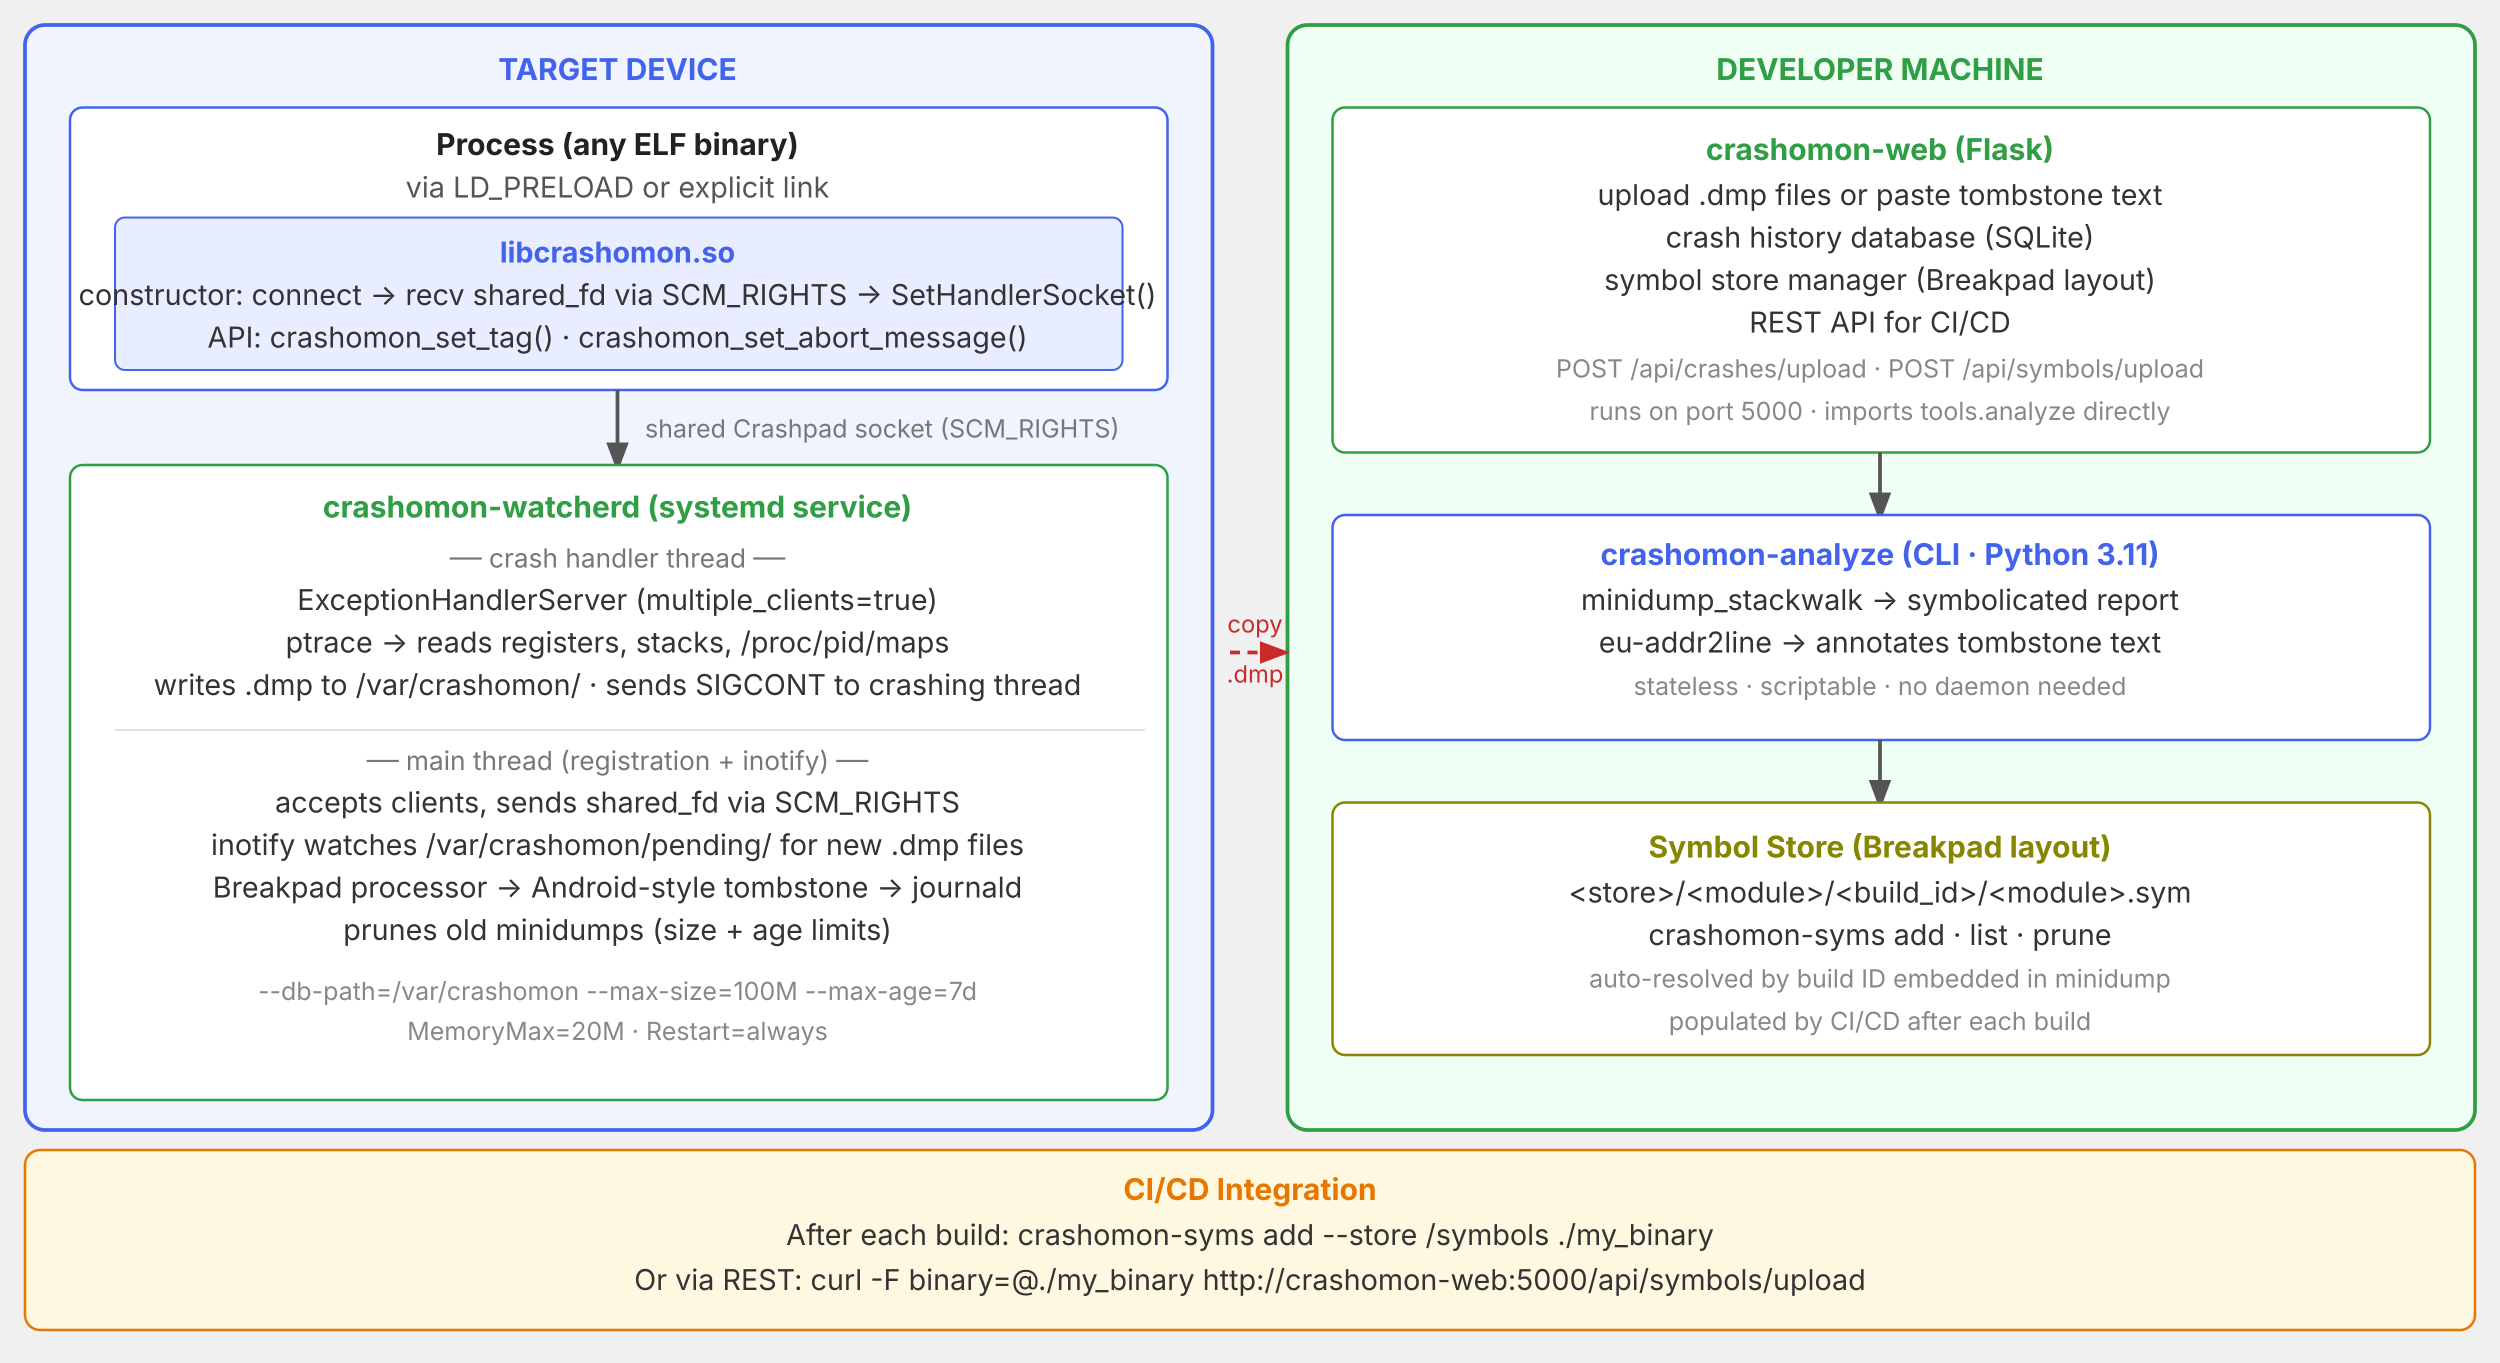
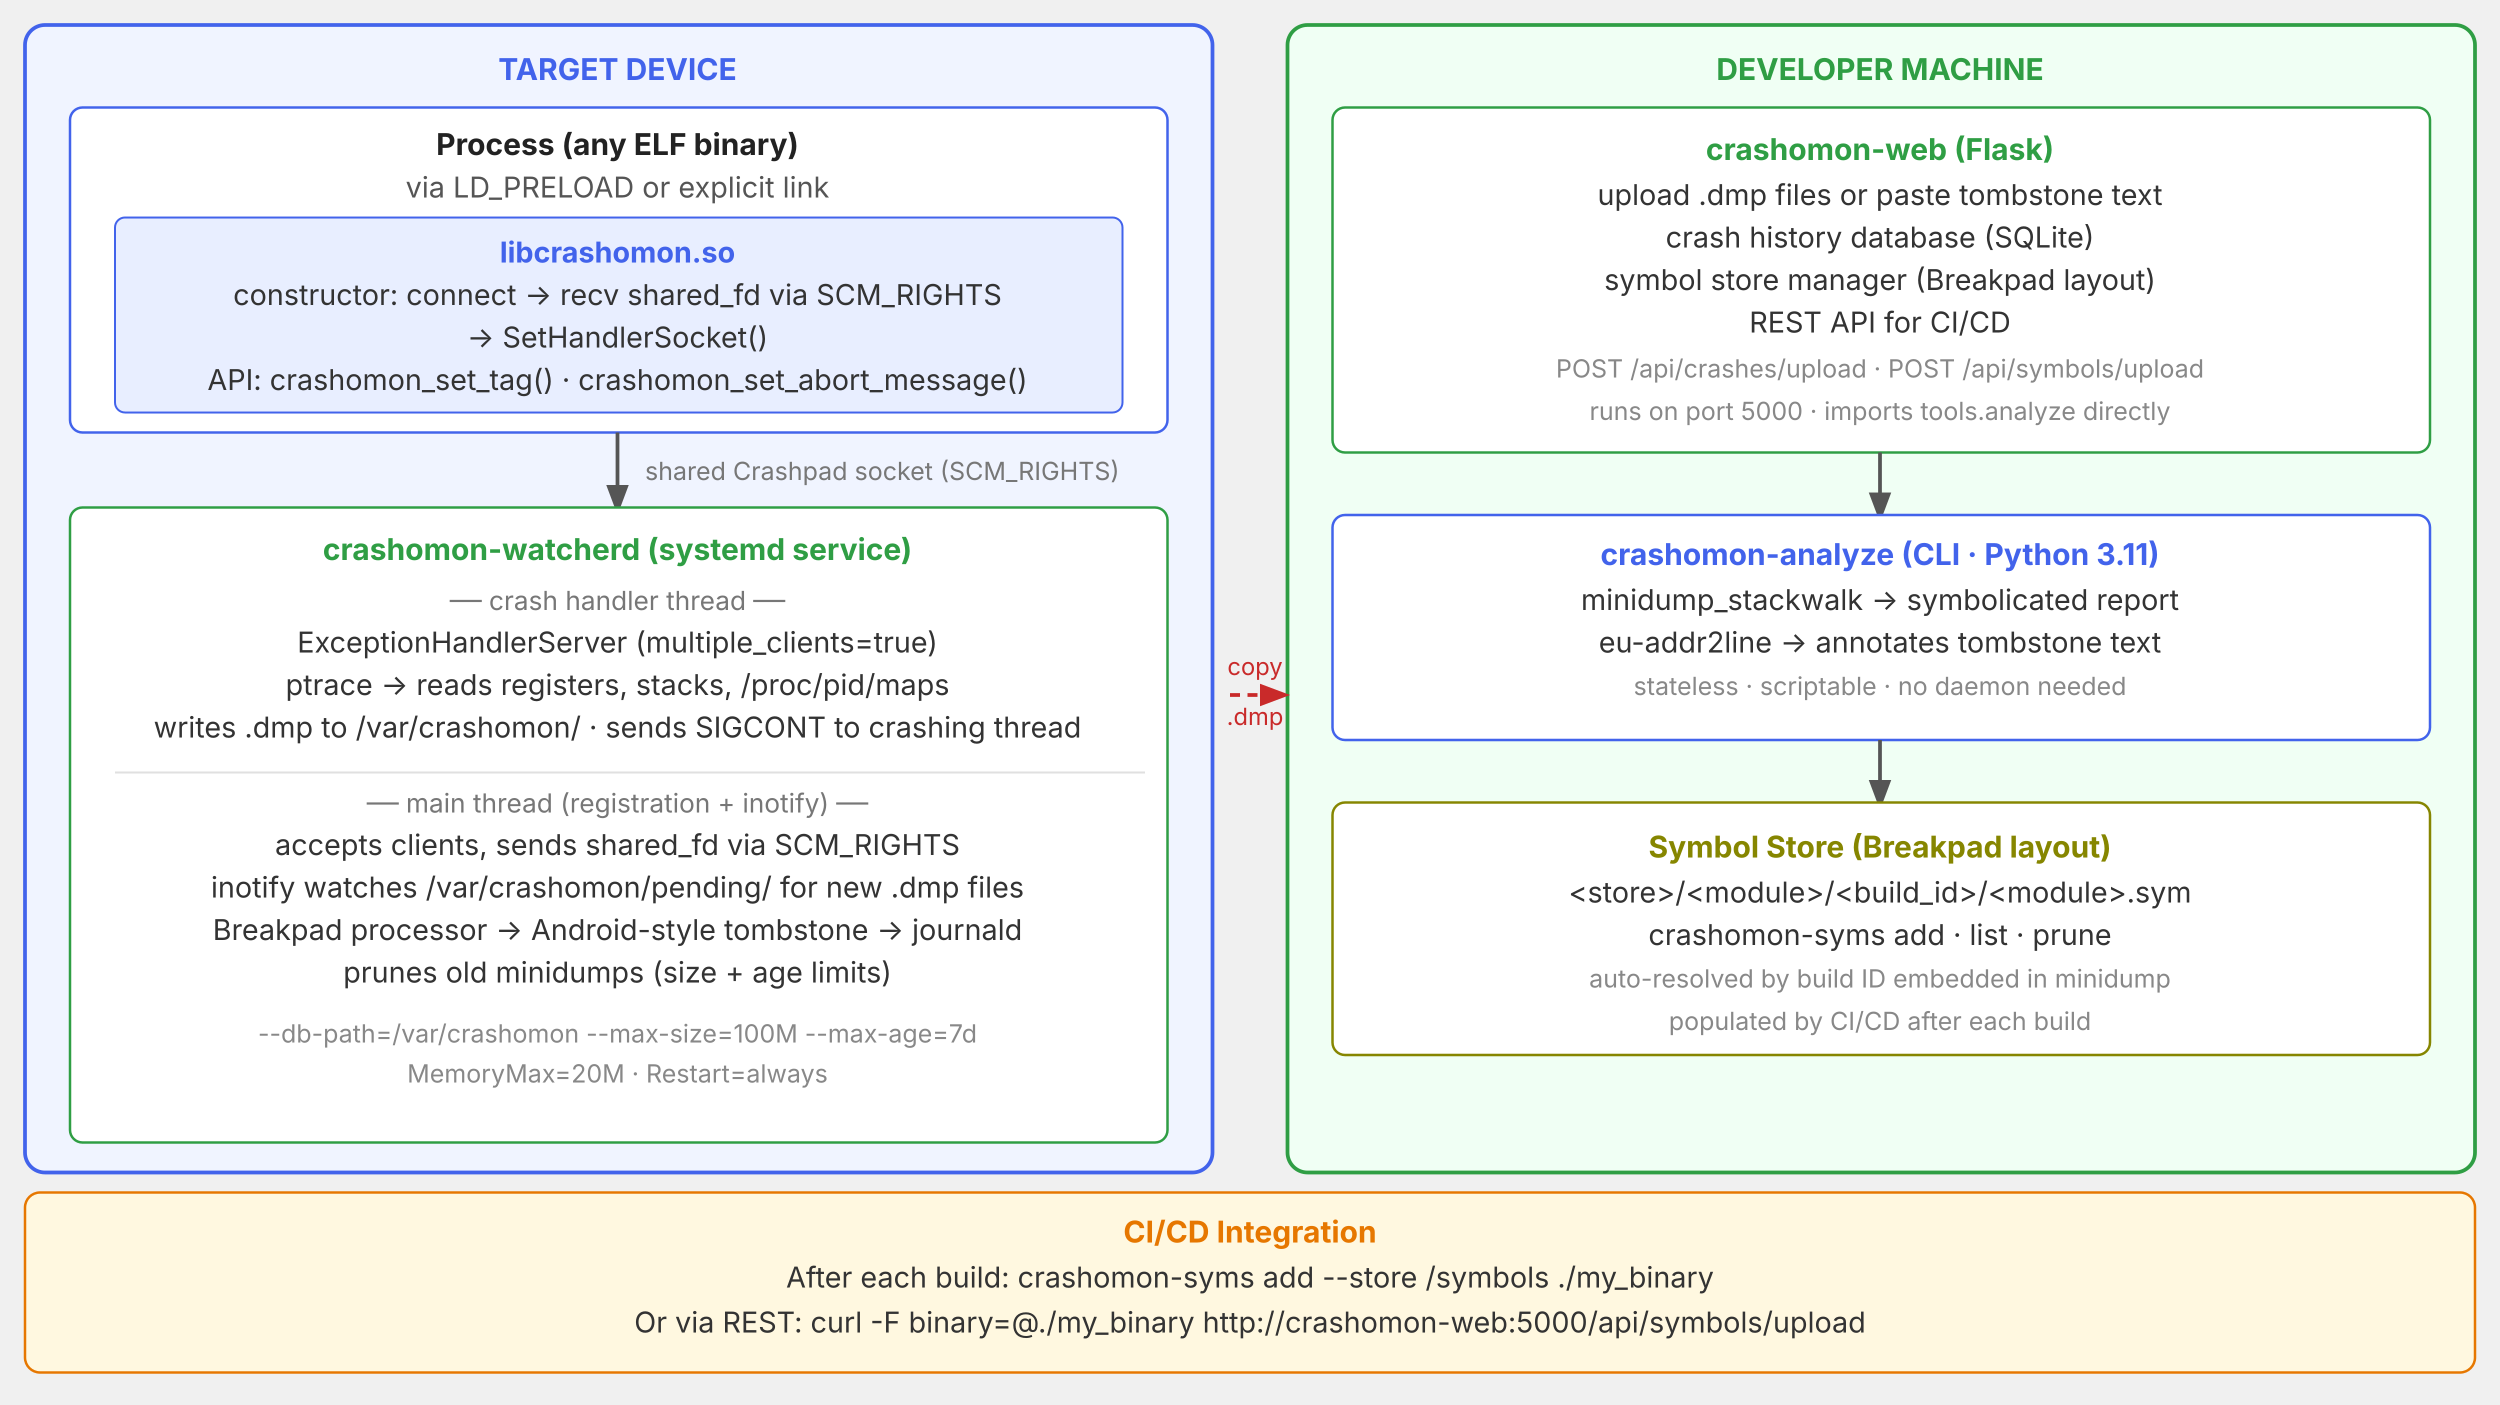
- <svg xmlns="http://www.w3.org/2000/svg" viewBox="0 0 1000 545" font-family="system-ui, -apple-system, Segoe UI, sans-serif" font-size="11.5">
+ <svg xmlns="http://www.w3.org/2000/svg" viewBox="0 0 1000 562" font-family="system-ui, -apple-system, Segoe UI, sans-serif" font-size="11.5">
  <defs>
    <marker id="arr" markerWidth="8" markerHeight="8" refX="6" refY="3" orient="auto">
      <path d="M0,0 L0,6 L8,3 z" fill="#555" />
    </marker>
    <marker id="arrd" markerWidth="8" markerHeight="8" refX="6" refY="3" orient="auto">
      <path d="M0,0 L0,6 L8,3 z" fill="#c92a2a" />
    </marker>
  </defs>
-   <rect x="10" y="10" width="475" height="442" rx="8" fill="#f0f4ff" stroke="#4263eb" stroke-width="1.5" />
+   <rect x="10" y="10" width="475" height="459" rx="8" fill="#f0f4ff" stroke="#4263eb" stroke-width="1.5" />
  <text x="247" y="32" text-anchor="middle" font-size="12" font-weight="bold" fill="#4263eb">TARGET DEVICE</text>
-   <rect x="28" y="43" width="439" height="113" rx="5" fill="#fff" stroke="#4263eb" stroke-width="1" />
+   <rect x="28" y="43" width="439" height="130" rx="5" fill="#fff" stroke="#4263eb" stroke-width="1" />
  <text x="247" y="62" text-anchor="middle" font-size="12" font-weight="bold" fill="#222">Process (any ELF binary)</text>
  <text x="247" y="79" text-anchor="middle" fill="#555">via LD_PRELOAD or explicit link</text>
-   <rect x="46" y="87" width="403" height="61" rx="4" fill="#e8eeff" stroke="#4263eb" stroke-width="0.8" />
+   <rect x="46" y="87" width="403" height="78" rx="4" fill="#e8eeff" stroke="#4263eb" stroke-width="0.8" />
  <text x="247" y="105" text-anchor="middle" font-weight="bold" fill="#4263eb">libcrashomon.so</text>
-   <text x="247" y="122" text-anchor="middle" fill="#333">constructor: connect → recv shared_fd via SCM_RIGHTS → SetHandlerSocket()</text>
-   <text x="247" y="139" text-anchor="middle" fill="#333">API: crashomon_set_tag()  ·  crashomon_set_abort_message()</text>
-   <line x1="247" y1="156" x2="247" y2="186" stroke="#555" stroke-width="1.5" marker-end="url(#arr)" />
-   <text x="258" y="175" fill="#777" font-size="10">shared Crashpad socket (SCM_RIGHTS)</text>
-   <rect x="28" y="186" width="439" height="254" rx="5" fill="#fff" stroke="#2f9e44" stroke-width="1" />
-   <text x="247" y="207" text-anchor="middle" font-size="12" font-weight="bold" fill="#2f9e44">crashomon-watcherd  (systemd service)</text>
-   <text x="247" y="227" text-anchor="middle" fill="#777" font-size="10.5">── crash handler thread ──</text>
-   <text x="247" y="244" text-anchor="middle" fill="#333">ExceptionHandlerServer (multiple_clients=true)</text>
-   <text x="247" y="261" text-anchor="middle" fill="#333">ptrace → reads registers, stacks, /proc/pid/maps</text>
-   <text x="247" y="278" text-anchor="middle" fill="#333">writes .dmp to /var/crashomon/  ·  sends SIGCONT to crashing thread</text>
-   <line x1="46" y1="292" x2="458" y2="292" stroke="#e0e0e0" stroke-width="0.8" />
-   <text x="247" y="308" text-anchor="middle" fill="#777" font-size="10.5">── main thread (registration + inotify) ──</text>
-   <text x="247" y="325" text-anchor="middle" fill="#333">accepts clients, sends shared_fd via SCM_RIGHTS</text>
-   <text x="247" y="342" text-anchor="middle" fill="#333">inotify watches /var/crashomon/pending/  for new .dmp files</text>
-   <text x="247" y="359" text-anchor="middle" fill="#333">Breakpad processor → Android-style tombstone → journald</text>
-   <text x="247" y="376" text-anchor="middle" fill="#333">prunes old minidumps (size + age limits)</text>
-   <text x="247" y="400" text-anchor="middle" fill="#888" font-size="10">--db-path=/var/crashomon  --max-size=100M  --max-age=7d</text>
-   <text x="247" y="416" text-anchor="middle" fill="#888" font-size="10">MemoryMax=20M  ·  Restart=always</text>
-   <rect x="515" y="10" width="475" height="442" rx="8" fill="#f0fff4" stroke="#2f9e44" stroke-width="1.5" />
+   <text x="247" y="122" text-anchor="middle" fill="#333">constructor: connect → recv shared_fd via SCM_RIGHTS</text>
+   <text x="247" y="139" text-anchor="middle" fill="#333">→ SetHandlerSocket()</text>
+   <text x="247" y="156" text-anchor="middle" fill="#333">API: crashomon_set_tag()  ·  crashomon_set_abort_message()</text>
+   <line x1="247" y1="173" x2="247" y2="203" stroke="#555" stroke-width="1.5" marker-end="url(#arr)" />
+   <text x="258" y="192" fill="#777" font-size="10">shared Crashpad socket (SCM_RIGHTS)</text>
+   <rect x="28" y="203" width="439" height="254" rx="5" fill="#fff" stroke="#2f9e44" stroke-width="1" />
+   <text x="247" y="224" text-anchor="middle" font-size="12" font-weight="bold" fill="#2f9e44">crashomon-watcherd  (systemd service)</text>
+   <text x="247" y="244" text-anchor="middle" fill="#777" font-size="10.5">── crash handler thread ──</text>
+   <text x="247" y="261" text-anchor="middle" fill="#333">ExceptionHandlerServer (multiple_clients=true)</text>
+   <text x="247" y="278" text-anchor="middle" fill="#333">ptrace → reads registers, stacks, /proc/pid/maps</text>
+   <text x="247" y="295" text-anchor="middle" fill="#333">writes .dmp to /var/crashomon/  ·  sends SIGCONT to crashing thread</text>
+   <line x1="46" y1="309" x2="458" y2="309" stroke="#e0e0e0" stroke-width="0.8" />
+   <text x="247" y="325" text-anchor="middle" fill="#777" font-size="10.5">── main thread (registration + inotify) ──</text>
+   <text x="247" y="342" text-anchor="middle" fill="#333">accepts clients, sends shared_fd via SCM_RIGHTS</text>
+   <text x="247" y="359" text-anchor="middle" fill="#333">inotify watches /var/crashomon/pending/  for new .dmp files</text>
+   <text x="247" y="376" text-anchor="middle" fill="#333">Breakpad processor → Android-style tombstone → journald</text>
+   <text x="247" y="393" text-anchor="middle" fill="#333">prunes old minidumps (size + age limits)</text>
+   <text x="247" y="417" text-anchor="middle" fill="#888" font-size="10">--db-path=/var/crashomon  --max-size=100M  --max-age=7d</text>
+   <text x="247" y="433" text-anchor="middle" fill="#888" font-size="10">MemoryMax=20M  ·  Restart=always</text>
+   <rect x="515" y="10" width="475" height="459" rx="8" fill="#f0fff4" stroke="#2f9e44" stroke-width="1.5" />
  <text x="752" y="32" text-anchor="middle" font-size="12" font-weight="bold" fill="#2f9e44">DEVELOPER MACHINE</text>
  <rect x="533" y="43" width="439" height="138" rx="5" fill="#fff" stroke="#2f9e44" stroke-width="1" />
  <text x="752" y="64" text-anchor="middle" font-size="12" font-weight="bold" fill="#2f9e44">crashomon-web  (Flask)</text>
  <text x="752" y="82" text-anchor="middle" fill="#333">upload .dmp files or paste tombstone text</text>
  <text x="752" y="99" text-anchor="middle" fill="#333">crash history database (SQLite)</text>
  <text x="752" y="116" text-anchor="middle" fill="#333">symbol store manager (Breakpad layout)</text>
  <text x="752" y="133" text-anchor="middle" fill="#333">REST API for CI/CD</text>
  <text x="752" y="151" text-anchor="middle" fill="#888" font-size="10">POST /api/crashes/upload  ·  POST /api/symbols/upload</text>
  <text x="752" y="168" text-anchor="middle" fill="#888" font-size="10">runs on port 5000  ·  imports tools.analyze directly</text>
  <line x1="752" y1="181" x2="752" y2="206" stroke="#555" stroke-width="1.5" marker-end="url(#arr)" />
  <rect x="533" y="206" width="439" height="90" rx="5" fill="#fff" stroke="#4263eb" stroke-width="1" />
  <text x="752" y="226" text-anchor="middle" font-size="12" font-weight="bold" fill="#4263eb">crashomon-analyze  (CLI · Python 3.11)</text>
  <text x="752" y="244" text-anchor="middle" fill="#333">minidump_stackwalk → symbolicated report</text>
  <text x="752" y="261" text-anchor="middle" fill="#333">eu-addr2line → annotates tombstone text</text>
  <text x="752" y="278" text-anchor="middle" fill="#888" font-size="10">stateless · scriptable · no daemon needed</text>
  <line x1="752" y1="296" x2="752" y2="321" stroke="#555" stroke-width="1.5" marker-end="url(#arr)" />
  <rect x="533" y="321" width="439" height="101" rx="5" fill="#fff" stroke="#868600" stroke-width="1" />
  <text x="752" y="343" text-anchor="middle" font-size="12" font-weight="bold" fill="#868600">Symbol Store  (Breakpad layout)</text>
  <text x="752" y="361" text-anchor="middle" fill="#333">&lt;store&gt;/&lt;module&gt;/&lt;build_id&gt;/&lt;module&gt;.sym</text>
  <text x="752" y="378" text-anchor="middle" fill="#333">crashomon-syms  add · list · prune</text>
  <text x="752" y="395" text-anchor="middle" fill="#888" font-size="10">auto-resolved by build ID embedded in minidump</text>
  <text x="752" y="412" text-anchor="middle" fill="#888" font-size="10">populated by CI/CD after each build</text>
-   <line x1="492" y1="261" x2="513" y2="261" stroke="#c92a2a" stroke-width="1.5" stroke-dasharray="4,3" marker-end="url(#arrd)" />
-   <text x="502" y="253" text-anchor="middle" fill="#c92a2a" font-size="9.5">copy</text>
-   <text x="502" y="273" text-anchor="middle" fill="#c92a2a" font-size="9.5">.dmp</text>
-   <rect x="10" y="460" width="980" height="72" rx="6" fill="#fff8e0" stroke="#e67700" stroke-width="1" />
-   <text x="500" y="480" text-anchor="middle" font-size="12" font-weight="bold" fill="#e67700">CI/CD Integration</text>
-   <text x="500" y="498" text-anchor="middle" fill="#333">After each build:   crashomon-syms add --store /symbols ./my_binary</text>
-   <text x="500" y="516" text-anchor="middle" fill="#333">Or via REST:   curl -F binary=@./my_binary  http://crashomon-web:5000/api/symbols/upload</text>
+   <line x1="492" y1="278" x2="513" y2="278" stroke="#c92a2a" stroke-width="1.5" stroke-dasharray="4,3" marker-end="url(#arrd)" />
+   <text x="502" y="270" text-anchor="middle" fill="#c92a2a" font-size="9.5">copy</text>
+   <text x="502" y="290" text-anchor="middle" fill="#c92a2a" font-size="9.5">.dmp</text>
+   <rect x="10" y="477" width="980" height="72" rx="6" fill="#fff8e0" stroke="#e67700" stroke-width="1" />
+   <text x="500" y="497" text-anchor="middle" font-size="12" font-weight="bold" fill="#e67700">CI/CD Integration</text>
+   <text x="500" y="515" text-anchor="middle" fill="#333">After each build:   crashomon-syms add --store /symbols ./my_binary</text>
+   <text x="500" y="533" text-anchor="middle" fill="#333">Or via REST:   curl -F binary=@./my_binary  http://crashomon-web:5000/api/symbols/upload</text>
</svg>
